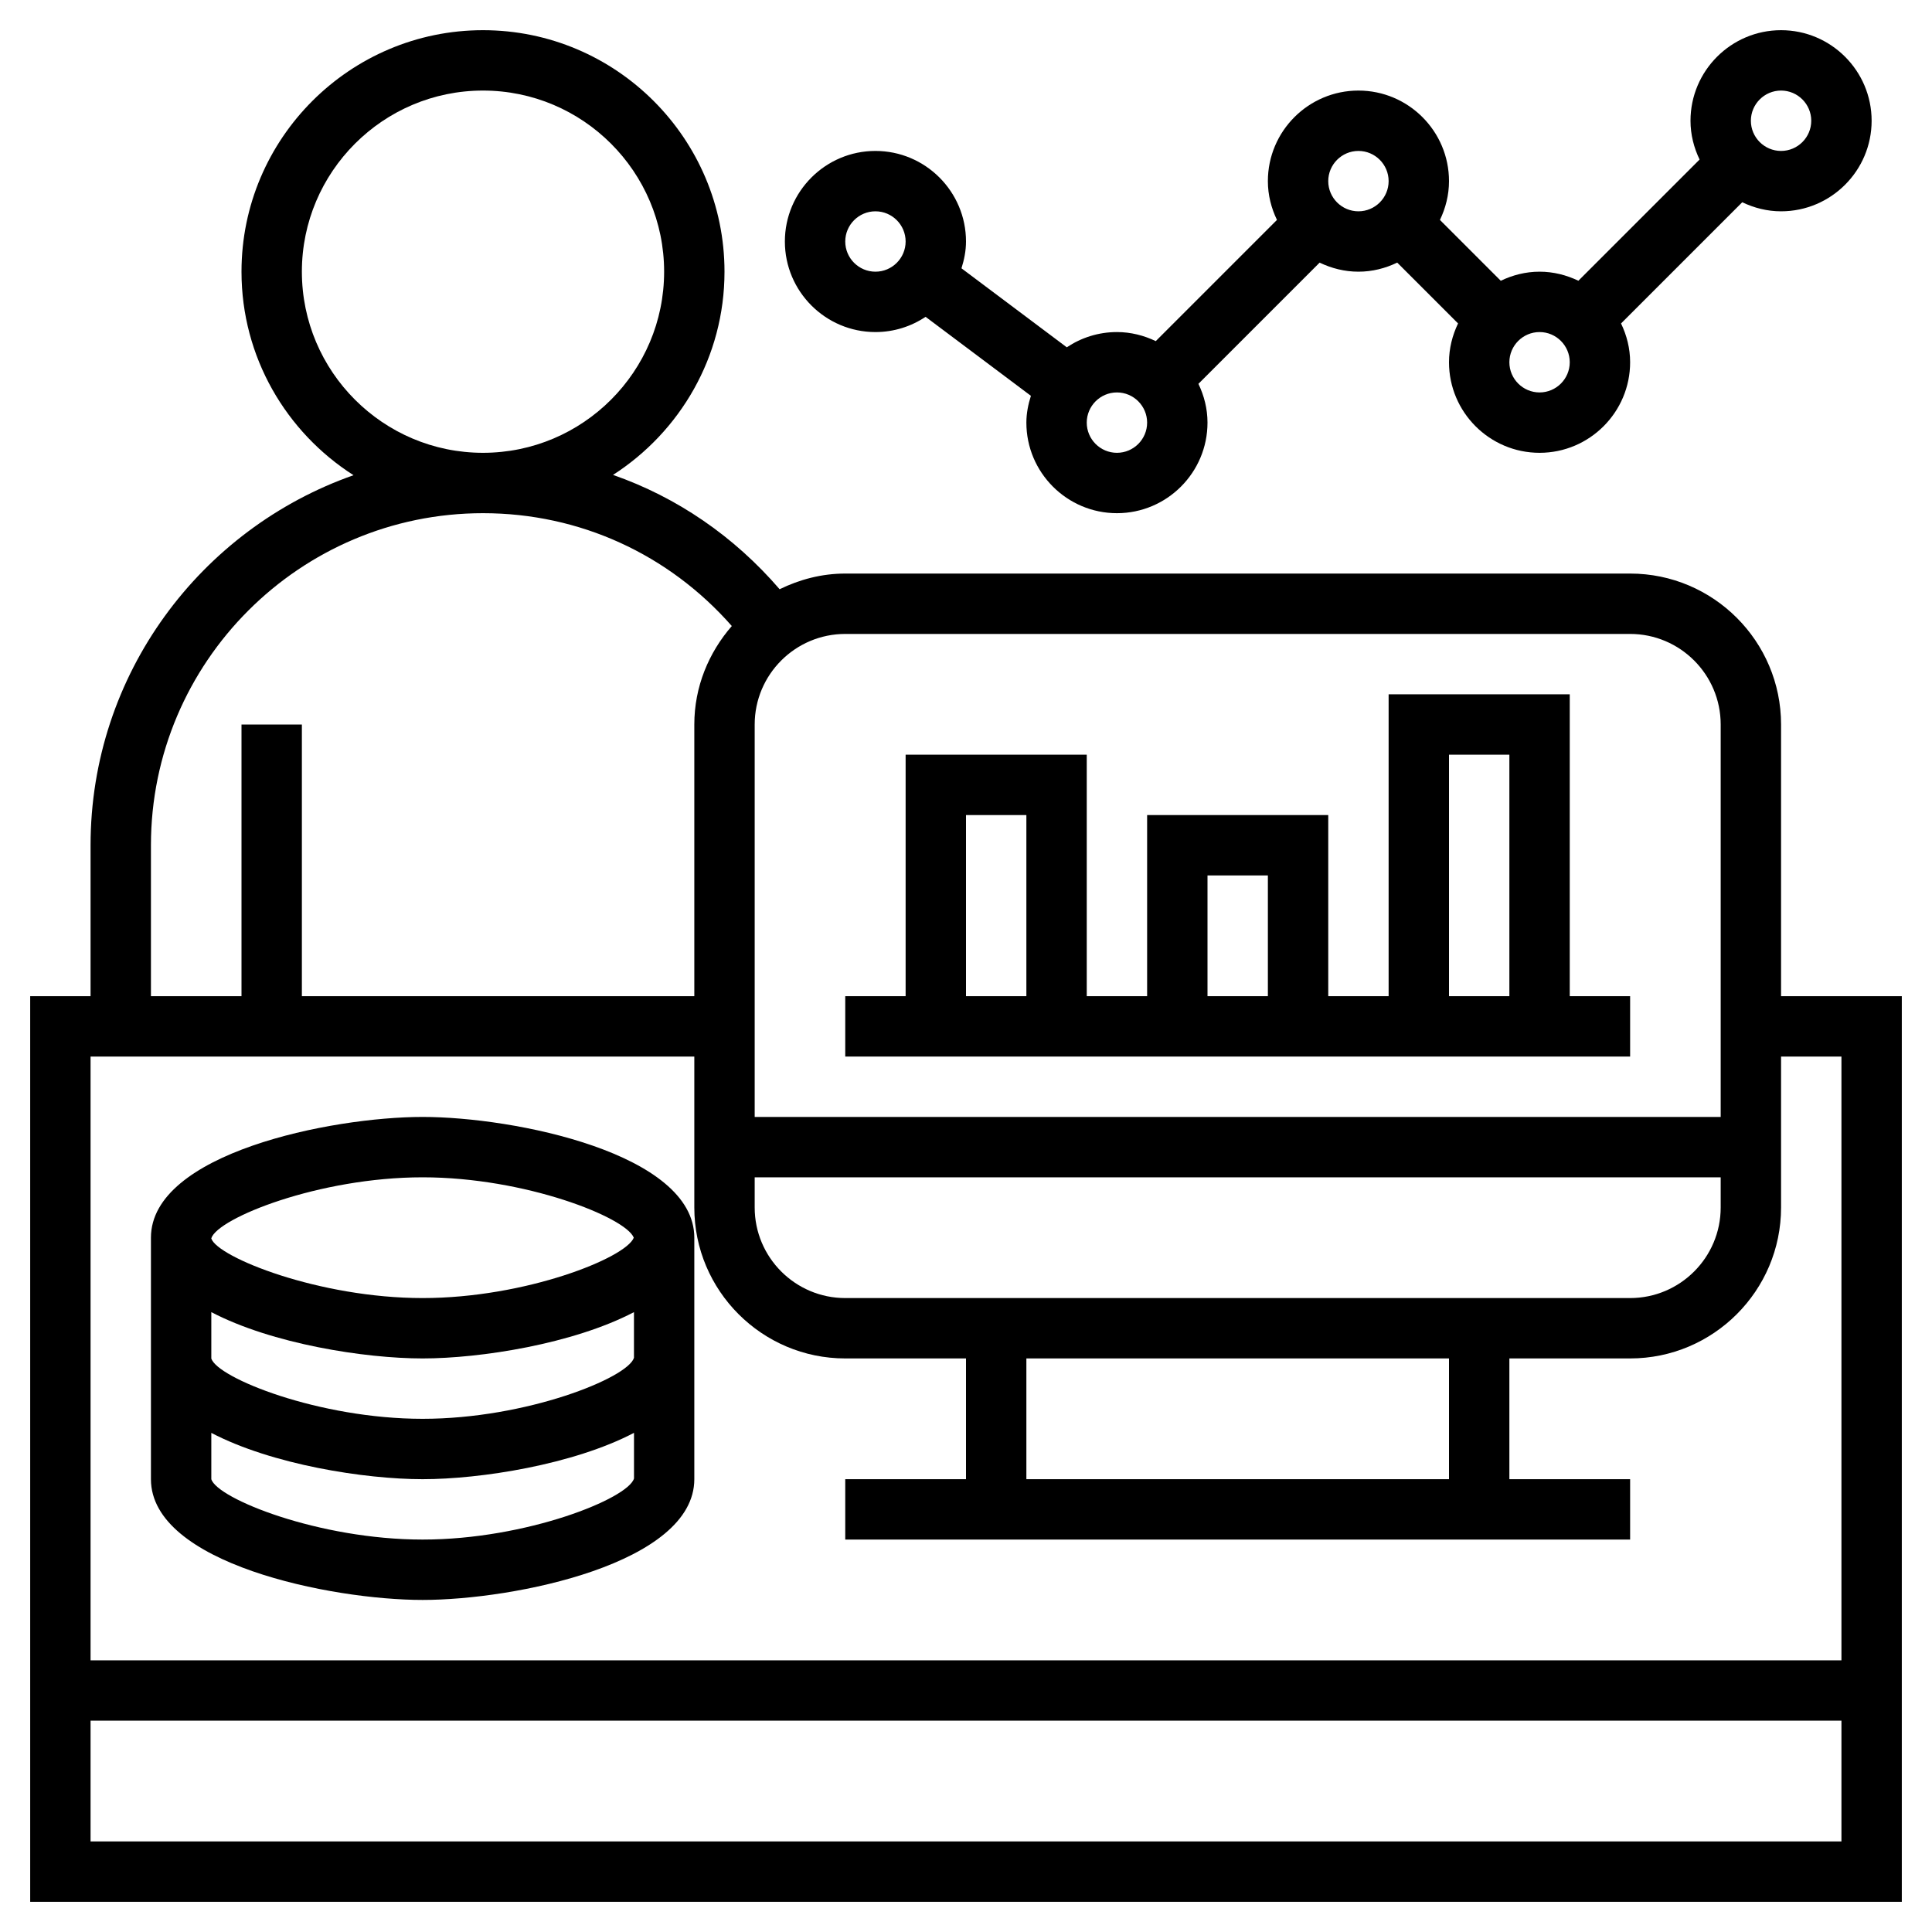
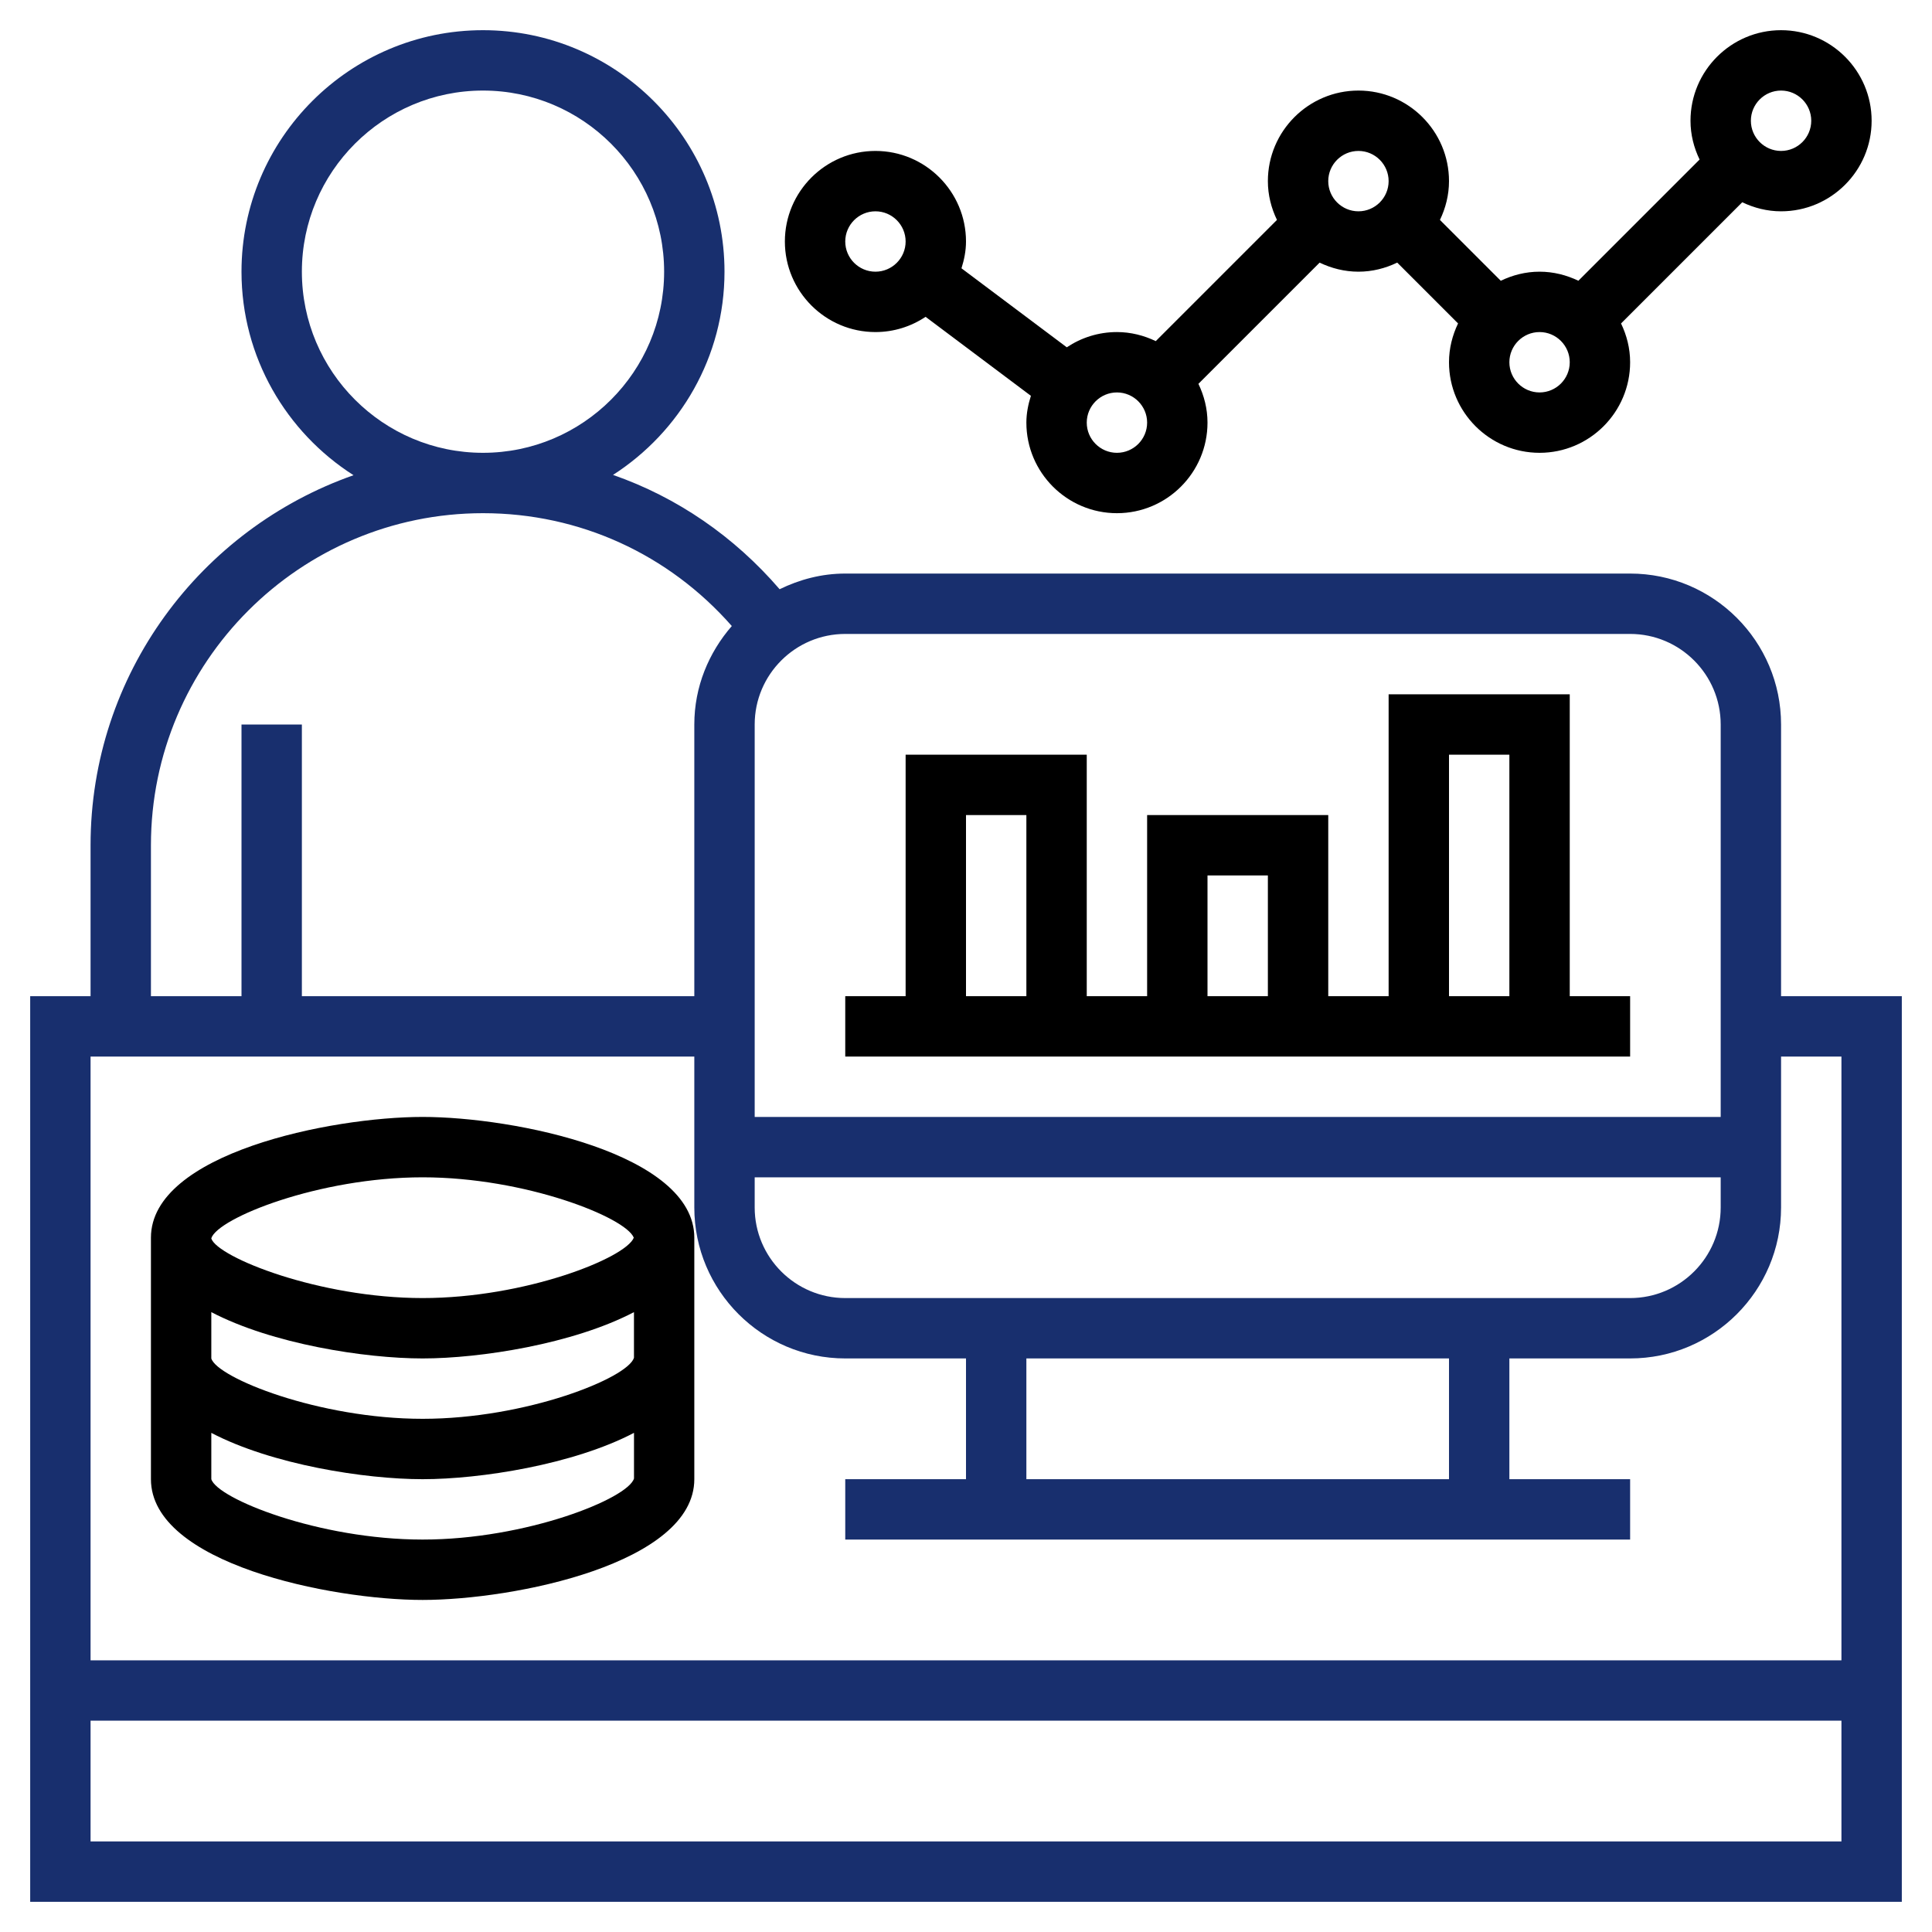
<svg xmlns="http://www.w3.org/2000/svg" id="Layer_5" enable-background="new 0 0 64 64" height="512" viewBox="0 0 64 64" width="512">
-   <path d="m59 33v-9c0-2.757-2.243-5-5-5h-26c-.783 0-1.514.197-2.174.519-1.507-1.75-3.397-3.047-5.519-3.787 2.217-1.425 3.693-3.907 3.693-6.732 0-4.411-3.589-8-8-8s-8 3.589-8 8c0 2.833 1.484 5.32 3.711 6.742-5.064 1.777-8.711 6.594-8.711 12.258v5h-2v30h62v-30zm-25 16v-4h14v4zm-6-6c-1.654 0-3-1.346-3-3v-1h32v1c0 1.654-1.346 3-3 3zm26-22c1.654 0 3 1.346 3 3v13h-32v-13c0-1.654 1.346-3 3-3zm-44-12c0-3.309 2.691-6 6-6s6 2.691 6 6-2.691 6-6 6-6-2.691-6-6zm-5 19c0-6.065 4.935-11 11-11 3.201 0 6.152 1.36 8.242 3.738-.763.878-1.242 2.01-1.242 3.262v9h-13v-9h-2v9h-3zm18 7v5c0 2.757 2.243 5 5 5h4v4h-4v2h26v-2h-4v-4h4c2.757 0 5-2.243 5-5v-5h2v20h-58v-20zm-20 26v-4h58v4z" />
+   <path fill="#182f6e" d="m59 33v-9c0-2.757-2.243-5-5-5h-26c-.783 0-1.514.197-2.174.519-1.507-1.75-3.397-3.047-5.519-3.787 2.217-1.425 3.693-3.907 3.693-6.732 0-4.411-3.589-8-8-8s-8 3.589-8 8c0 2.833 1.484 5.32 3.711 6.742-5.064 1.777-8.711 6.594-8.711 12.258v5h-2v30h62v-30zm-25 16v-4h14v4zm-6-6c-1.654 0-3-1.346-3-3v-1h32v1c0 1.654-1.346 3-3 3zm26-22c1.654 0 3 1.346 3 3v13h-32v-13c0-1.654 1.346-3 3-3zm-44-12c0-3.309 2.691-6 6-6s6 2.691 6 6-2.691 6-6 6-6-2.691-6-6zm-5 19c0-6.065 4.935-11 11-11 3.201 0 6.152 1.36 8.242 3.738-.763.878-1.242 2.01-1.242 3.262v9h-13v-9h-2v9h-3zm18 7v5c0 2.757 2.243 5 5 5h4v4h-4v2h26v-2h-4v-4h4c2.757 0 5-2.243 5-5v-5h2v20h-58v-20zm-20 26v-4h58v4z" />
  <path d="m14 53c3.04 0 9-1.208 9-4v-8c0-2.792-5.96-4-9-4s-9 1.208-9 4v8c0 2.792 5.96 4 9 4zm0-2c-3.438 0-6.805-1.356-7-2v-1.534c2.013 1.053 5.085 1.534 7 1.534 1.916 0 4.989-.481 7.002-1.535v1.512c-.197.667-3.564 2.023-7.002 2.023zm0-12c3.399 0 6.728 1.326 6.995 2-.267.674-3.596 2-6.995 2-3.431 0-6.789-1.351-7-1.972v-.009c.211-.668 3.569-2.019 7-2.019zm-7 4.466c2.013 1.053 5.085 1.534 7 1.534 1.916 0 4.988-.481 7.001-1.534v1.513c-.204.668-3.566 2.021-7.001 2.021-3.438 0-6.805-1.356-7-2z" />
  <path d="m29 11c.614 0 1.185-.187 1.661-.505l3.489 2.617c-.089.282-.15.577-.15.888 0 1.654 1.346 3 3 3s3-1.346 3-3c0-.462-.113-.894-.301-1.285l4.015-4.015c.392.187.824.3 1.286.3s.894-.113 1.285-.301l2.015 2.015c-.187.392-.3.824-.3 1.286 0 1.654 1.346 3 3 3s3-1.346 3-3c0-.462-.113-.894-.301-1.285l4.015-4.015c.392.187.824.3 1.286.3 1.654 0 3-1.346 3-3s-1.346-3-3-3-3 1.346-3 3c0 .462.113.894.301 1.285l-4.015 4.015c-.392-.187-.824-.3-1.286-.3s-.894.113-1.285.301l-2.015-2.015c.187-.392.3-.824.3-1.286 0-1.654-1.346-3-3-3s-3 1.346-3 3c0 .462.113.894.301 1.285l-4.015 4.015c-.392-.187-.824-.3-1.286-.3-.614 0-1.185.187-1.661.505l-3.489-2.617c.089-.282.15-.577.15-.888 0-1.654-1.346-3-3-3s-3 1.346-3 3 1.346 3 3 3zm30-8c.551 0 1 .449 1 1s-.449 1-1 1-1-.449-1-1 .449-1 1-1zm-7 9c0 .551-.449 1-1 1s-1-.449-1-1 .449-1 1-1 1 .449 1 1zm-7-7c.551 0 1 .449 1 1s-.449 1-1 1-1-.449-1-1 .449-1 1-1zm-8 8c.551 0 1 .449 1 1s-.449 1-1 1-1-.449-1-1 .449-1 1-1zm-8-6c.551 0 1 .449 1 1s-.449 1-1 1-1-.449-1-1 .449-1 1-1z" />
  <path d="m54 33h-2v-10h-6v10h-2v-6h-6v6h-2v-8h-6v8h-2v2h26zm-6-8h2v8h-2zm-8 4h2v4h-2zm-8-2h2v6h-2z" />
</svg>
